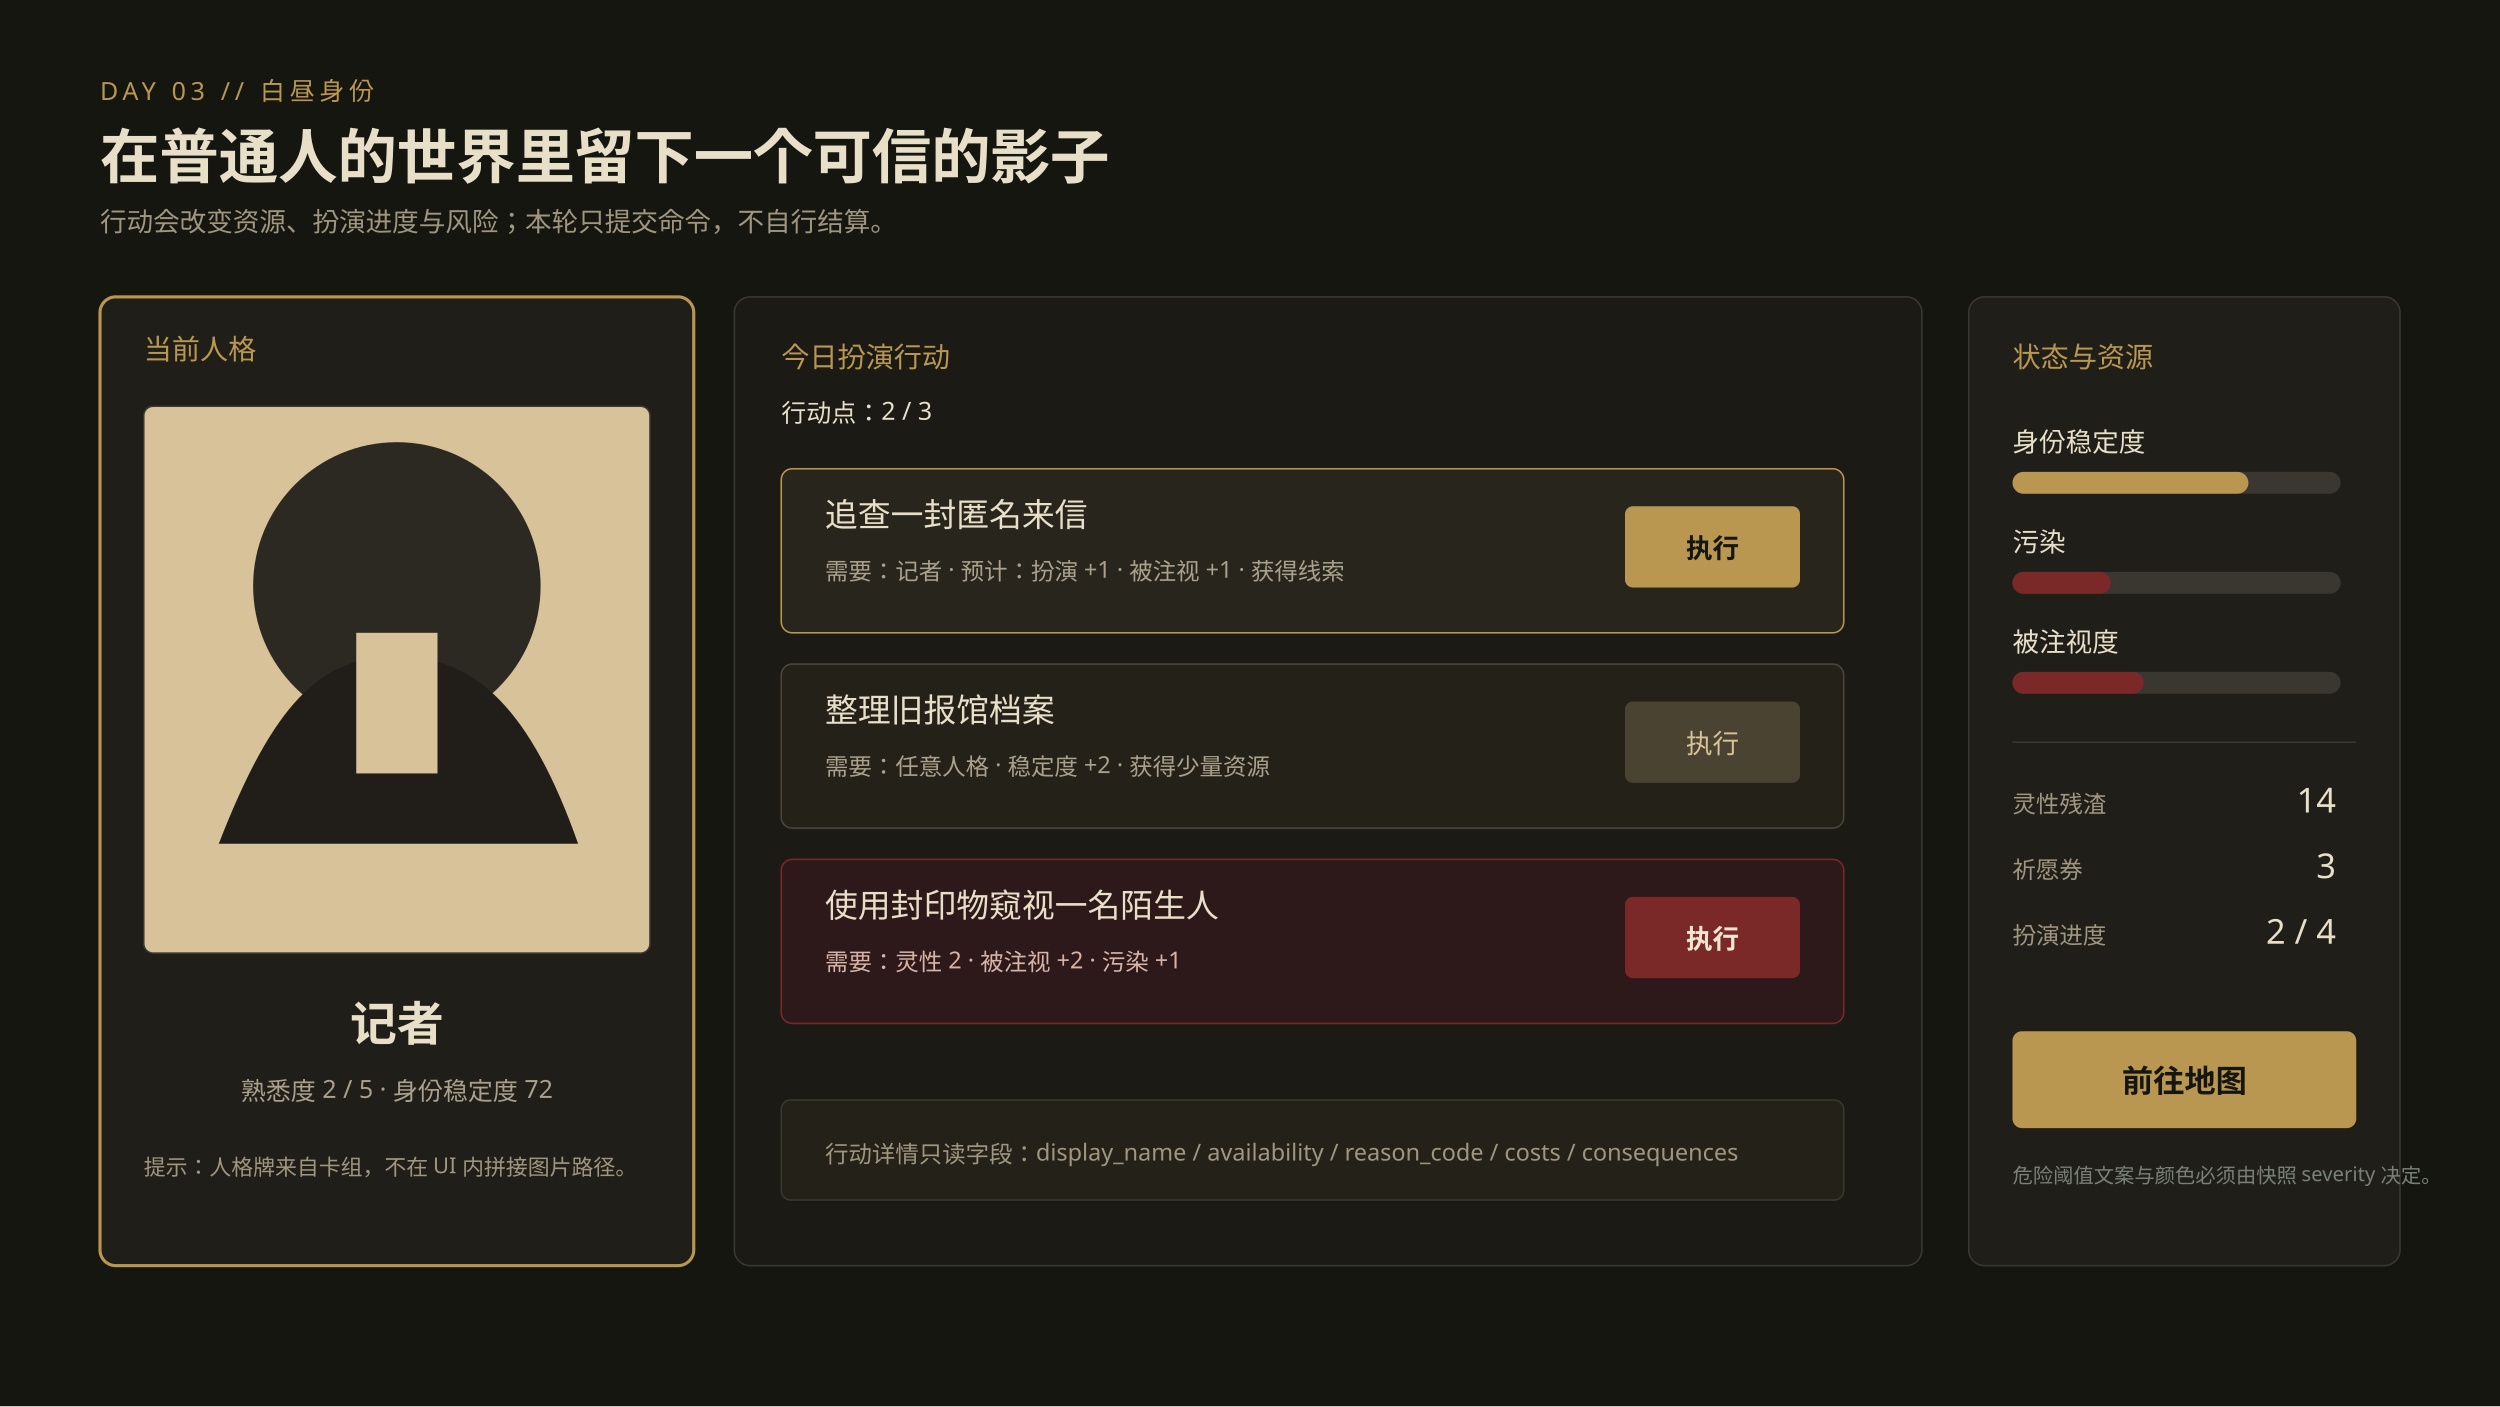
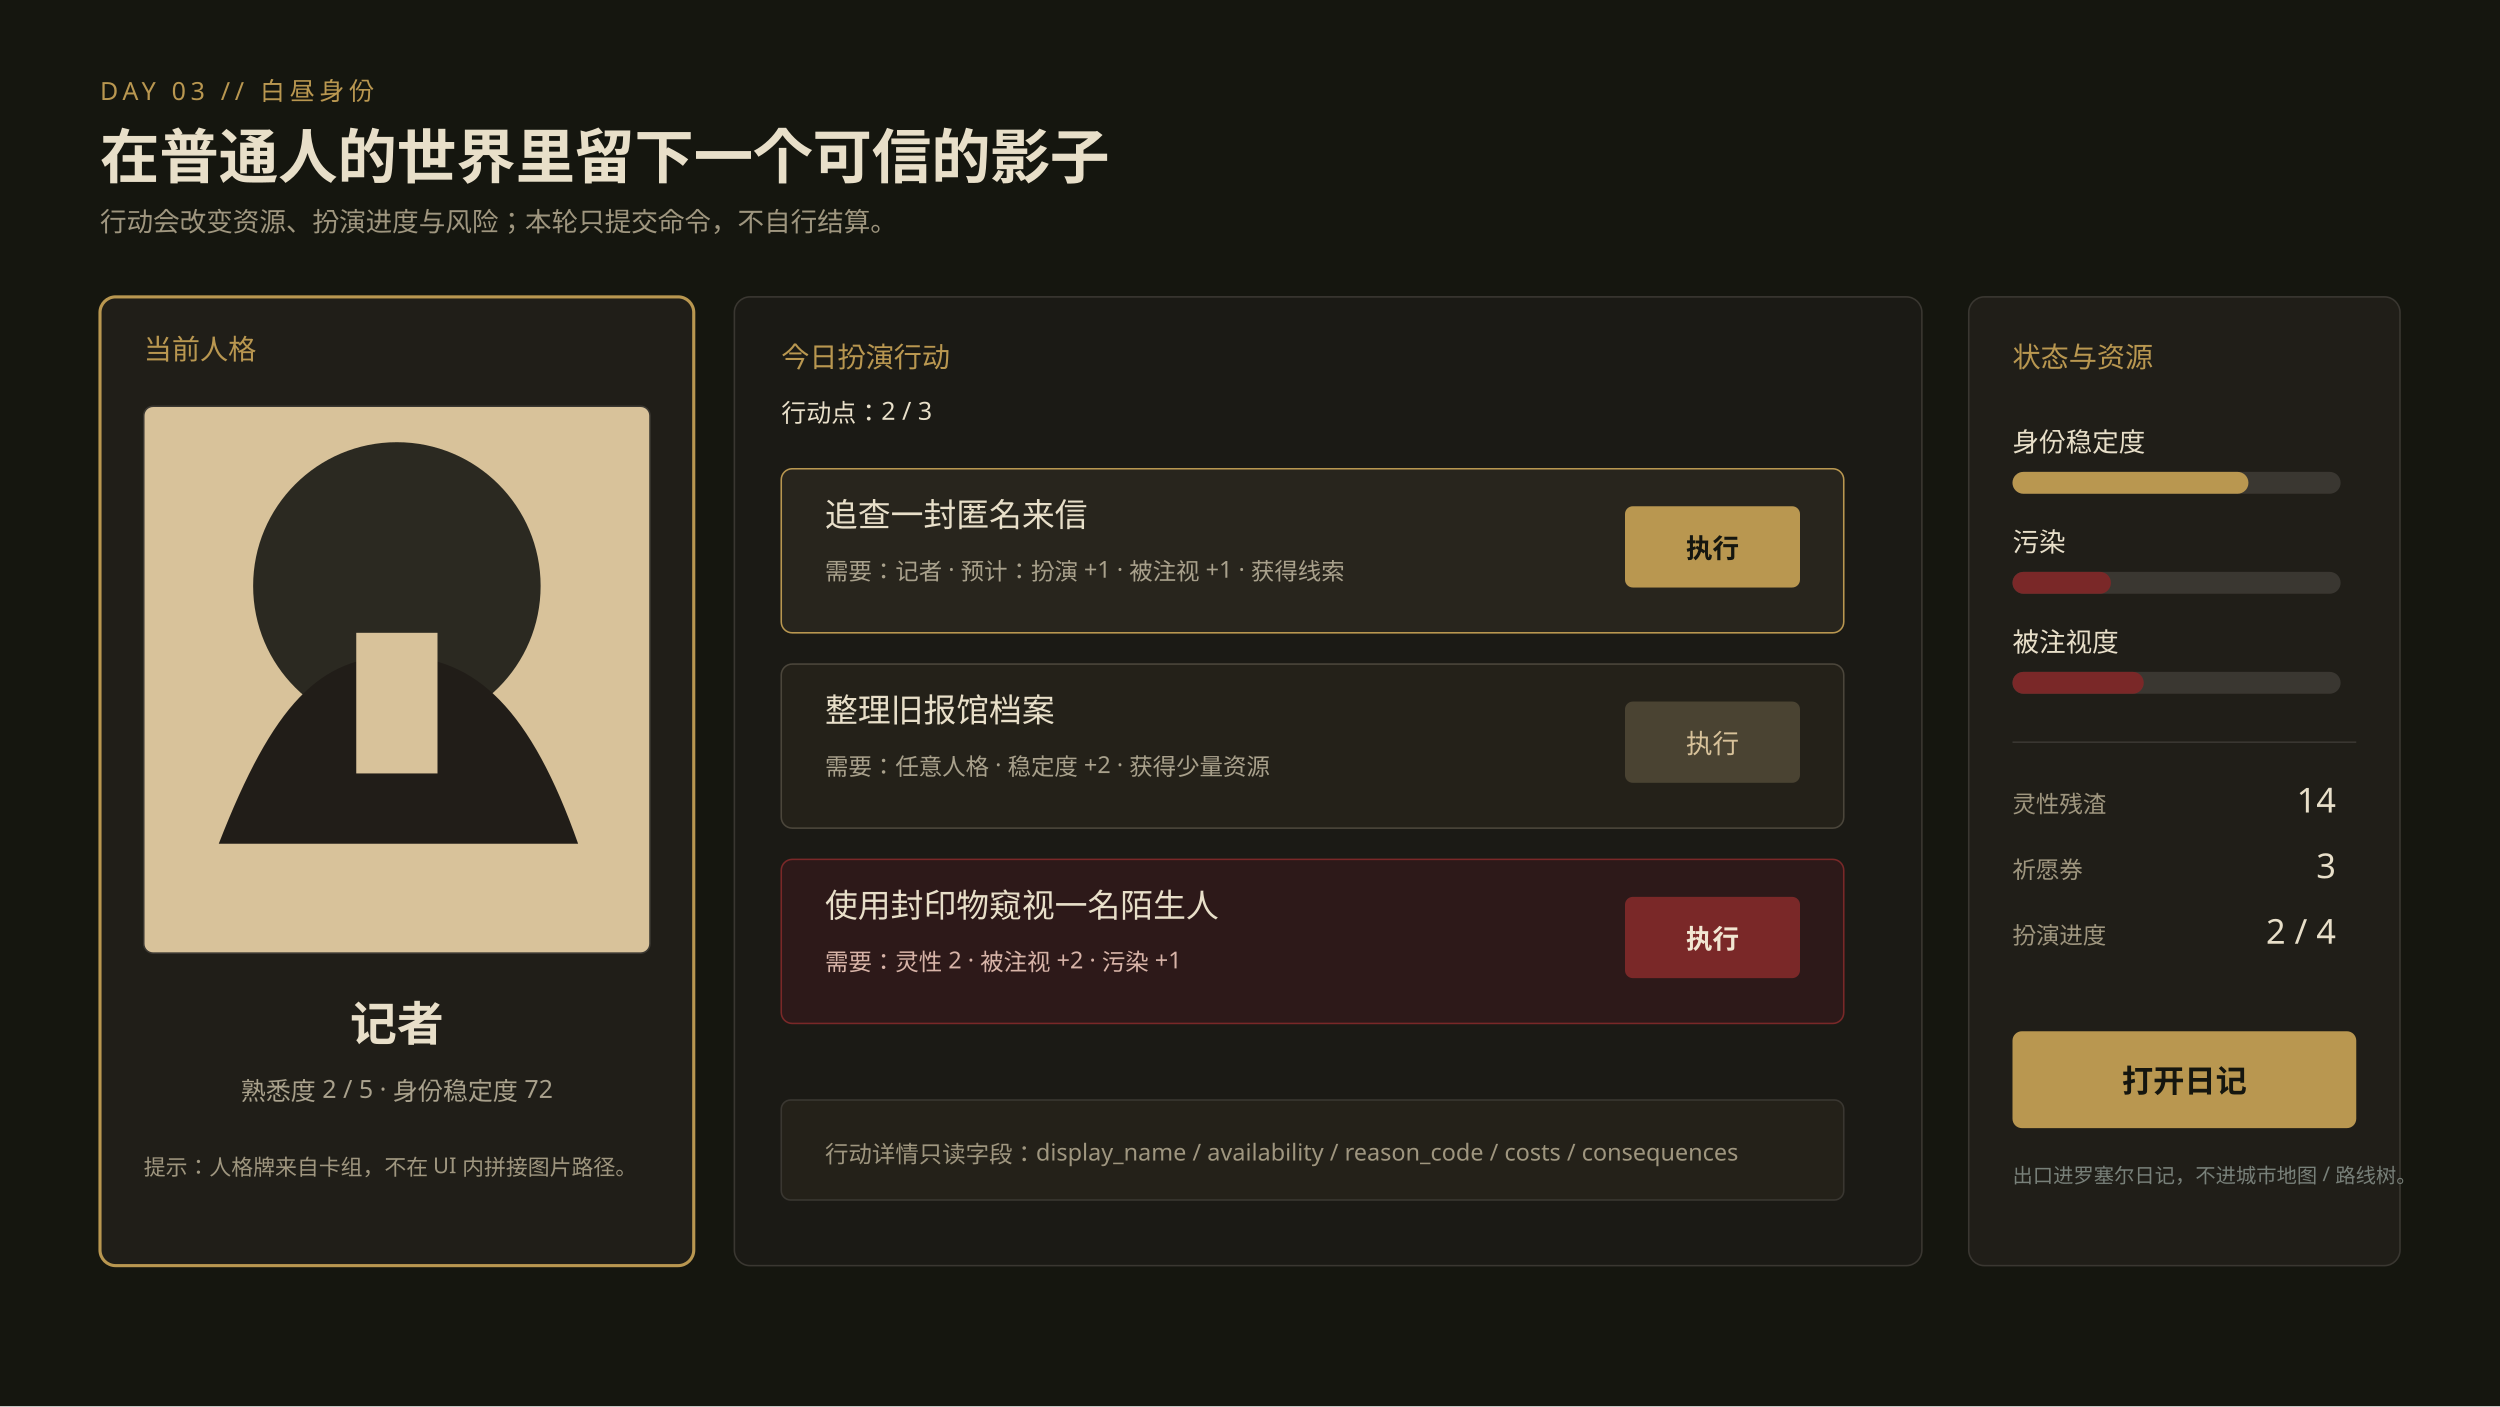
<svg xmlns="http://www.w3.org/2000/svg" width="1600" height="900" viewBox="0 0 1600 900">
  <rect width="1600" height="900" fill="#15160f" />
  <g font-family="Microsoft YaHei, sans-serif">
    <text x="64" y="64" fill="#b99750" font-size="16" letter-spacing="3">DAY 03 // 白昼身份</text>
    <text x="64" y="114" fill="#e8dfc9" font-size="38" font-weight="700">在普通人的世界里留下一个可信的影子</text>
    <text x="64" y="148" fill="#9f967f" font-size="17">行动会改变资源、扮演进度与风险；本轮只提交命令，不自行结算。</text>
    <rect x="64" y="190" width="380" height="620" rx="10" fill="#201e18" stroke="#b99750" stroke-width="2" />
    <text x="92" y="230" fill="#b99750" font-size="18">当前人格</text>
    <rect x="92" y="260" width="324" height="350" rx="6" fill="#d8c29a" stroke="#3a3731" />
    <circle cx="254" cy="375" r="92" fill="#2b2921" />
    <path d="M140,540 C175,450 205,420 254,420 C305,420 340,455 370,540 Z" fill="#211d18" />
    <rect x="228" y="405" width="52" height="90" fill="#d8c29a" />
    <text x="254" y="666" text-anchor="middle" fill="#e8dfc9" font-size="30" font-weight="700">记者</text>
    <text x="254" y="704" text-anchor="middle" fill="#a9a18c" font-size="16">熟悉度 2 / 5 · 身份稳定度 72</text>
    <text x="92" y="752" fill="#9f967f" font-size="14">提示：人格牌来自卡组，不在 UI 内拼接图片路径。</text>
    <rect x="470" y="190" width="760" height="620" rx="10" fill="#1b1a15" stroke="#3a3731" />
    <text x="500" y="235" fill="#b99750" font-size="18">今日扮演行动</text>
    <text x="500" y="270" fill="#e8dfc9" font-size="16">行动点：2 / 3</text>
    <g>
      <rect x="500" y="300" width="680" height="105" rx="7" fill="#28251d" stroke="#b99750" />
      <text x="528" y="337" fill="#e8dfc9" font-size="21">追查一封匿名来信</text>
      <text x="528" y="371" fill="#a9a18c" font-size="15">需要：记者 · 预计：扮演 +1 · 被注视 +1 · 获得线索</text>
      <rect x="1040" y="324" width="112" height="52" rx="5" fill="#b99750" />
      <text x="1096" y="357" text-anchor="middle" fill="#15160f" font-size="17" font-weight="700">执行</text>
    </g>
    <g>
      <rect x="500" y="425" width="680" height="105" rx="7" fill="#242119" stroke="#4b463b" />
      <text x="528" y="462" fill="#e8dfc9" font-size="21">整理旧报馆档案</text>
      <text x="528" y="496" fill="#a9a18c" font-size="15">需要：任意人格 · 稳定度 +2 · 获得少量资源</text>
      <rect x="1040" y="449" width="112" height="52" rx="5" fill="#4a4332" />
      <text x="1096" y="482" text-anchor="middle" fill="#d8c29a" font-size="17">执行</text>
    </g>
    <g>
      <rect x="500" y="550" width="680" height="105" rx="7" fill="#2d1919" stroke="#7a2828" />
      <text x="528" y="587" fill="#e8dfc9" font-size="21">使用封印物窥视一名陌生人</text>
      <text x="528" y="621" fill="#d8b4a8" font-size="15">需要：灵性 2 · 被注视 +2 · 污染 +1</text>
      <rect x="1040" y="574" width="112" height="52" rx="5" fill="#7a2828" />
      <text x="1096" y="607" text-anchor="middle" fill="#f2e6d2" font-size="17" font-weight="700">执行</text>
    </g>
    <rect x="500" y="704" width="680" height="64" rx="6" fill="#242119" stroke="#3a3731" />
    <text x="528" y="744" fill="#9f967f" font-size="15">行动详情只读字段：display_name / availability / reason_code / costs / consequences</text>
    <rect x="1260" y="190" width="276" height="620" rx="10" fill="#201e18" stroke="#3a3731" />
    <text x="1288" y="235" fill="#b99750" font-size="18">状态与资源</text>
    <text x="1288" y="289" fill="#e8dfc9" font-size="17">身份稳定度</text>
    <rect x="1288" y="302" width="210" height="14" rx="7" fill="#3a3731" />
    <rect x="1288" y="302" width="151" height="14" rx="7" fill="#b99750" />
    <text x="1288" y="353" fill="#e8dfc9" font-size="17">污染</text>
    <rect x="1288" y="366" width="210" height="14" rx="7" fill="#3a3731" />
    <rect x="1288" y="366" width="63" height="14" rx="7" fill="#7a2828" />
    <text x="1288" y="417" fill="#e8dfc9" font-size="17">被注视度</text>
    <rect x="1288" y="430" width="210" height="14" rx="7" fill="#3a3731" />
    <rect x="1288" y="430" width="84" height="14" rx="7" fill="#7a2828" />
    <line x1="1288" y1="475" x2="1508" y2="475" stroke="#3a3731" />
    <text x="1288" y="520" fill="#9f967f" font-size="15">灵性残渣</text>
    <text x="1495" y="520" fill="#e8dfc9" font-size="22" text-anchor="end">14</text>
    <text x="1288" y="562" fill="#9f967f" font-size="15">祈愿券</text>
    <text x="1495" y="562" fill="#e8dfc9" font-size="22" text-anchor="end">3</text>
    <text x="1288" y="604" fill="#9f967f" font-size="15">扮演进度</text>
    <text x="1495" y="604" fill="#e8dfc9" font-size="22" text-anchor="end">2 / 4</text>
    <rect x="1288" y="660" width="220" height="62" rx="6" fill="#b99750" />
-     <text x="1398" y="699" text-anchor="middle" fill="#15160f" font-size="20" font-weight="700">前往地图</text>
-     <text x="1288" y="757" fill="#788079" font-size="13">危险阈值文案与颜色必须由快照 severity 决定。</text>
+     <text x="1398" y="699" text-anchor="middle" fill="#15160f" font-size="20" font-weight="700">打开日记</text>
+     <text x="1288" y="757" fill="#788079" font-size="13">出口进罗塞尔日记，不进城市地图 / 路线树。</text>
  </g>
</svg>
